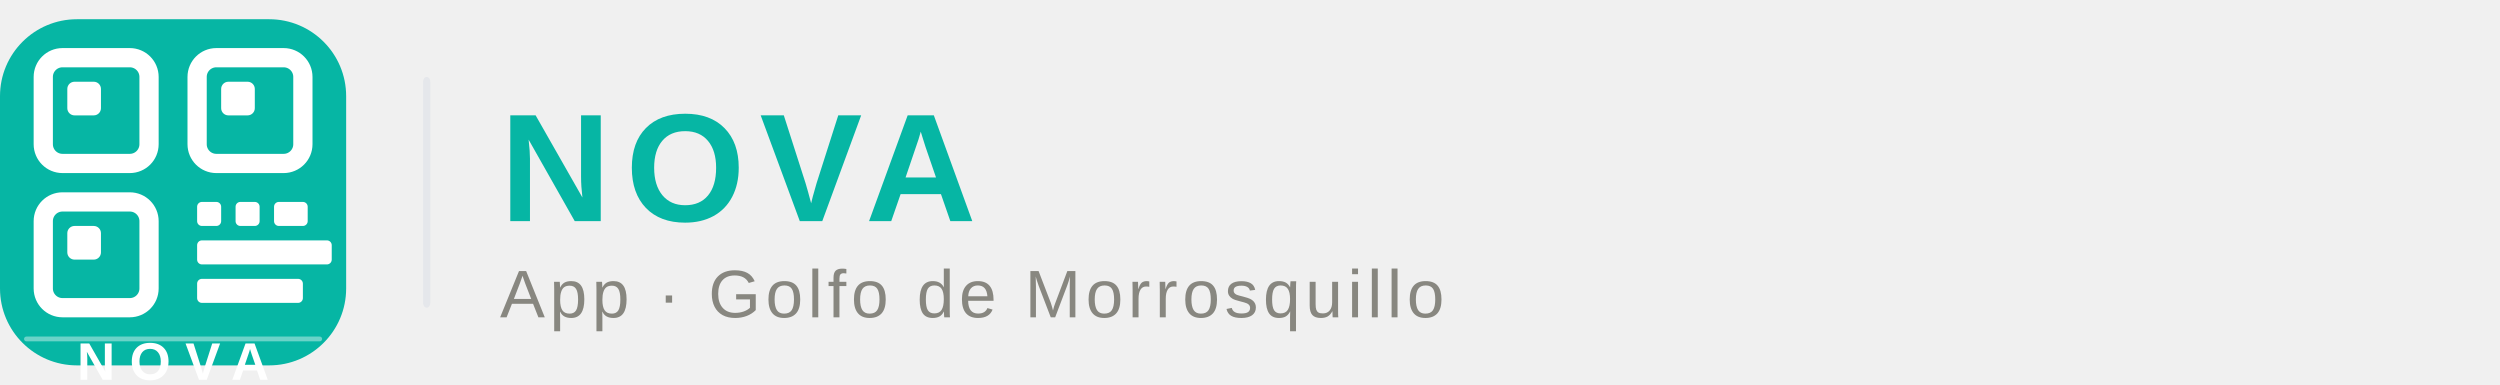
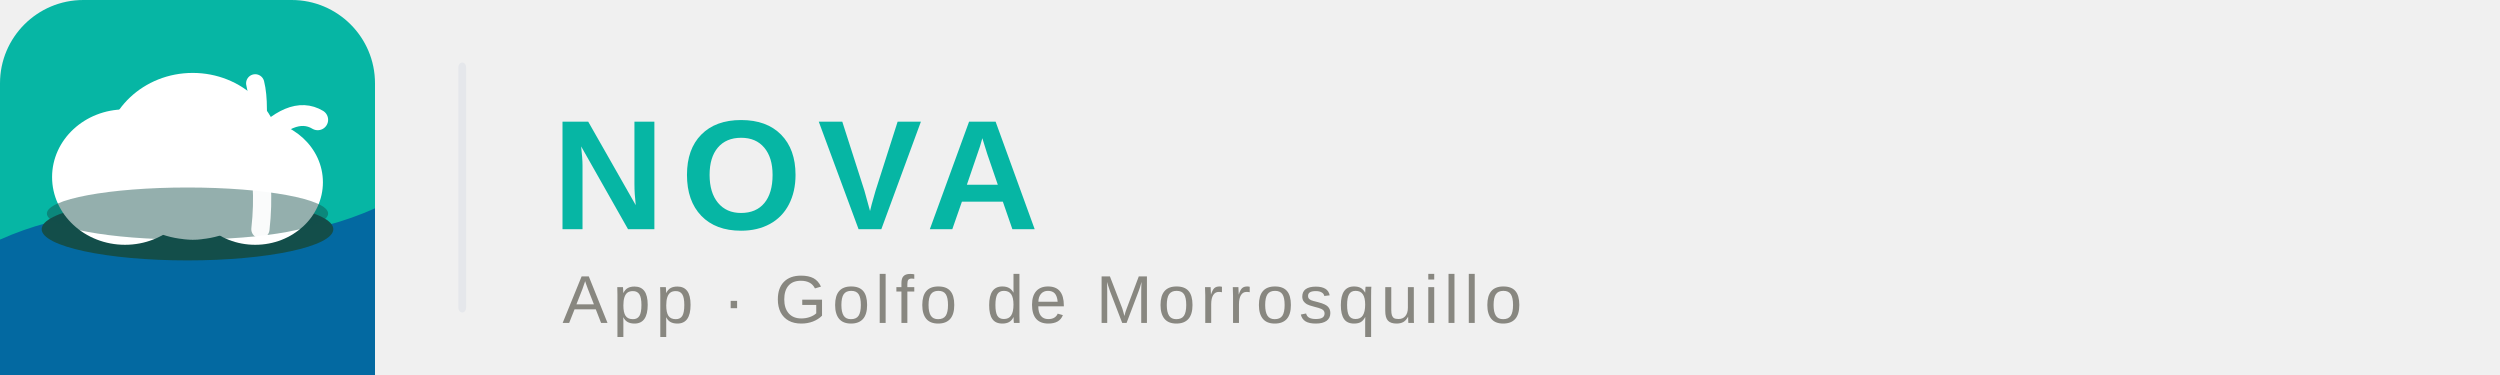
- <svg xmlns="http://www.w3.org/2000/svg" viewBox="0 0 520 80" width="520" height="80">
-   <rect x="0" y="4" width="72" height="72" rx="16" fill="#06B6A4" />
-   <rect x="9" y="12" width="22" height="22" rx="4" fill="none" stroke="white" stroke-width="4" />
-   <rect x="14" y="17" width="7" height="7" rx="1.5" fill="white" />
-   <rect x="41" y="12" width="22" height="22" rx="4" fill="none" stroke="white" stroke-width="4" />
-   <rect x="46" y="17" width="7" height="7" rx="1.5" fill="white" />
-   <rect x="9" y="42" width="22" height="22" rx="4" fill="none" stroke="white" stroke-width="4" />
-   <rect x="14" y="47" width="7" height="7" rx="1.5" fill="white" />
-   <rect x="41" y="42" width="5" height="5" rx="1" fill="white" />
-   <rect x="49" y="42" width="5" height="5" rx="1" fill="white" />
-   <rect x="57" y="42" width="7" height="5" rx="1" fill="white" />
-   <rect x="41" y="50" width="28" height="5" rx="1" fill="white" />
-   <rect x="41" y="58" width="22" height="5" rx="1" fill="white" />
-   <rect x="5" y="70" width="62" height="1" rx="0.5" fill="rgba(255,255,255,0.4)" />
-   <text x="36" y="79" text-anchor="middle" font-family="Arial Black,Arial" font-size="11" font-weight="900" fill="white" letter-spacing="3">NOVA</text>
-   <rect x="88" y="16" width="1.5" height="48" rx="1" fill="#E5E7EB" />
-   <text x="104" y="46" text-anchor="start" font-family="Arial Black, Arial, sans-serif" font-size="32" font-weight="900" fill="#06B6A4" letter-spacing="3">NOVA</text>
-   <text x="104" y="66" text-anchor="start" font-family="Arial, sans-serif" font-size="14" font-weight="400" fill="#888780" letter-spacing="1">App · Golfo de Morrosquillo</text>
+ <svg xmlns="http://www.w3.org/2000/svg" viewBox="0 0 480 72" width="480" height="72">
+   <rect x="0" y="0" width="72" height="72" rx="16" fill="#06B6A4" />
+   <path d="M0 46 Q18 38 36 43 Q54 48 72 40 L72 72 L0 72 Z" fill="#0369A1" />
+   <ellipse cx="36" cy="44" rx="28" ry="6" fill="#134E4A" />
+   <ellipse cx="24" cy="34" rx="14" ry="13" fill="white" />
+   <ellipse cx="37" cy="30" rx="17" ry="16" fill="white" />
+   <ellipse cx="49" cy="35" rx="13" ry="12" fill="white" />
+   <ellipse cx="36" cy="41" rx="27" ry="5" fill="rgba(19,78,74,0.45)" />
+   <path d="M50 44 Q51 35 49 28" stroke="rgba(255,255,255,0.95)" stroke-width="3.5" fill="none" stroke-linecap="round" />
+   <path d="M49 28 Q42 20 37 23" stroke="white" stroke-width="4" fill="none" stroke-linecap="round" />
+   <path d="M49 28 Q56 20 61 23" stroke="white" stroke-width="4" fill="none" stroke-linecap="round" />
+   <path d="M49 28 Q50 20 49 16" stroke="white" stroke-width="3.5" fill="none" stroke-linecap="round" />
+   <rect x="88" y="12" width="1.5" height="48" rx="1" fill="#E5E7EB" />
+   <text x="106" y="44" font-family="Arial Black, Arial, sans-serif" font-size="30" font-weight="900" fill="#06B6A4" letter-spacing="3">NOVA</text>
+   <text x="108" y="62" font-family="Arial, sans-serif" font-size="13" font-weight="400" fill="#888780" letter-spacing="1">App · Golfo de Morrosquillo</text>
</svg>
